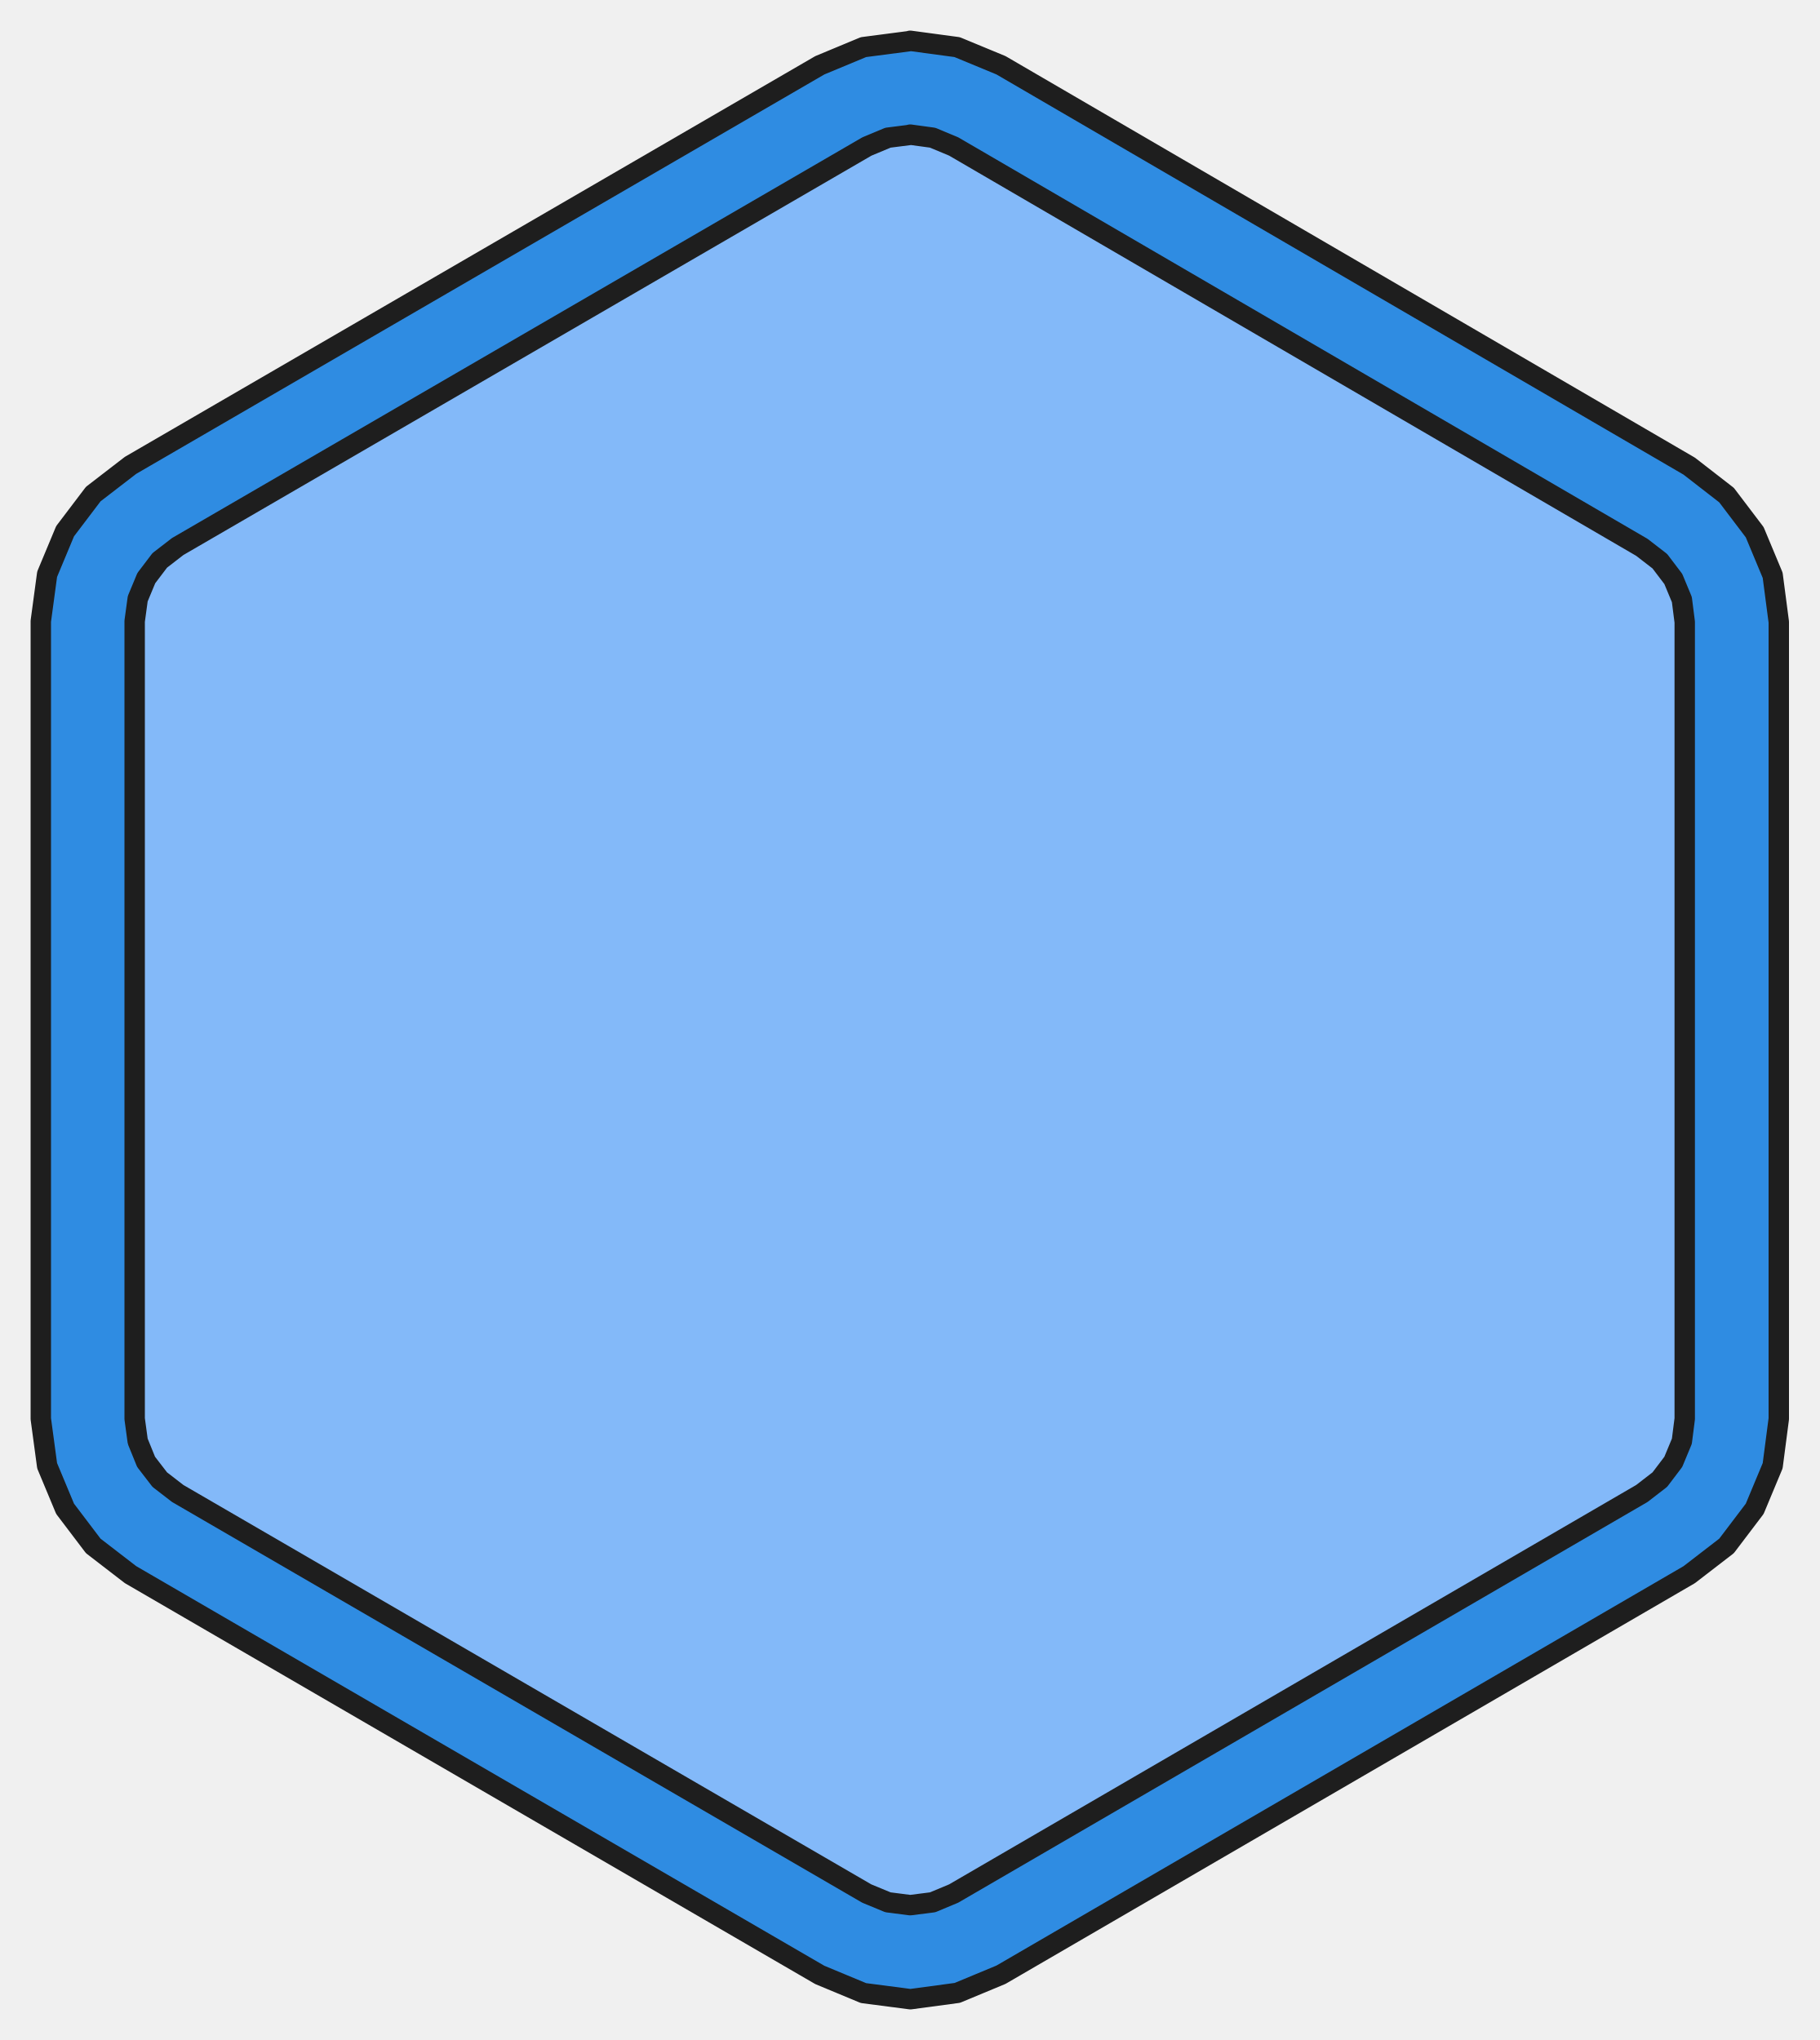
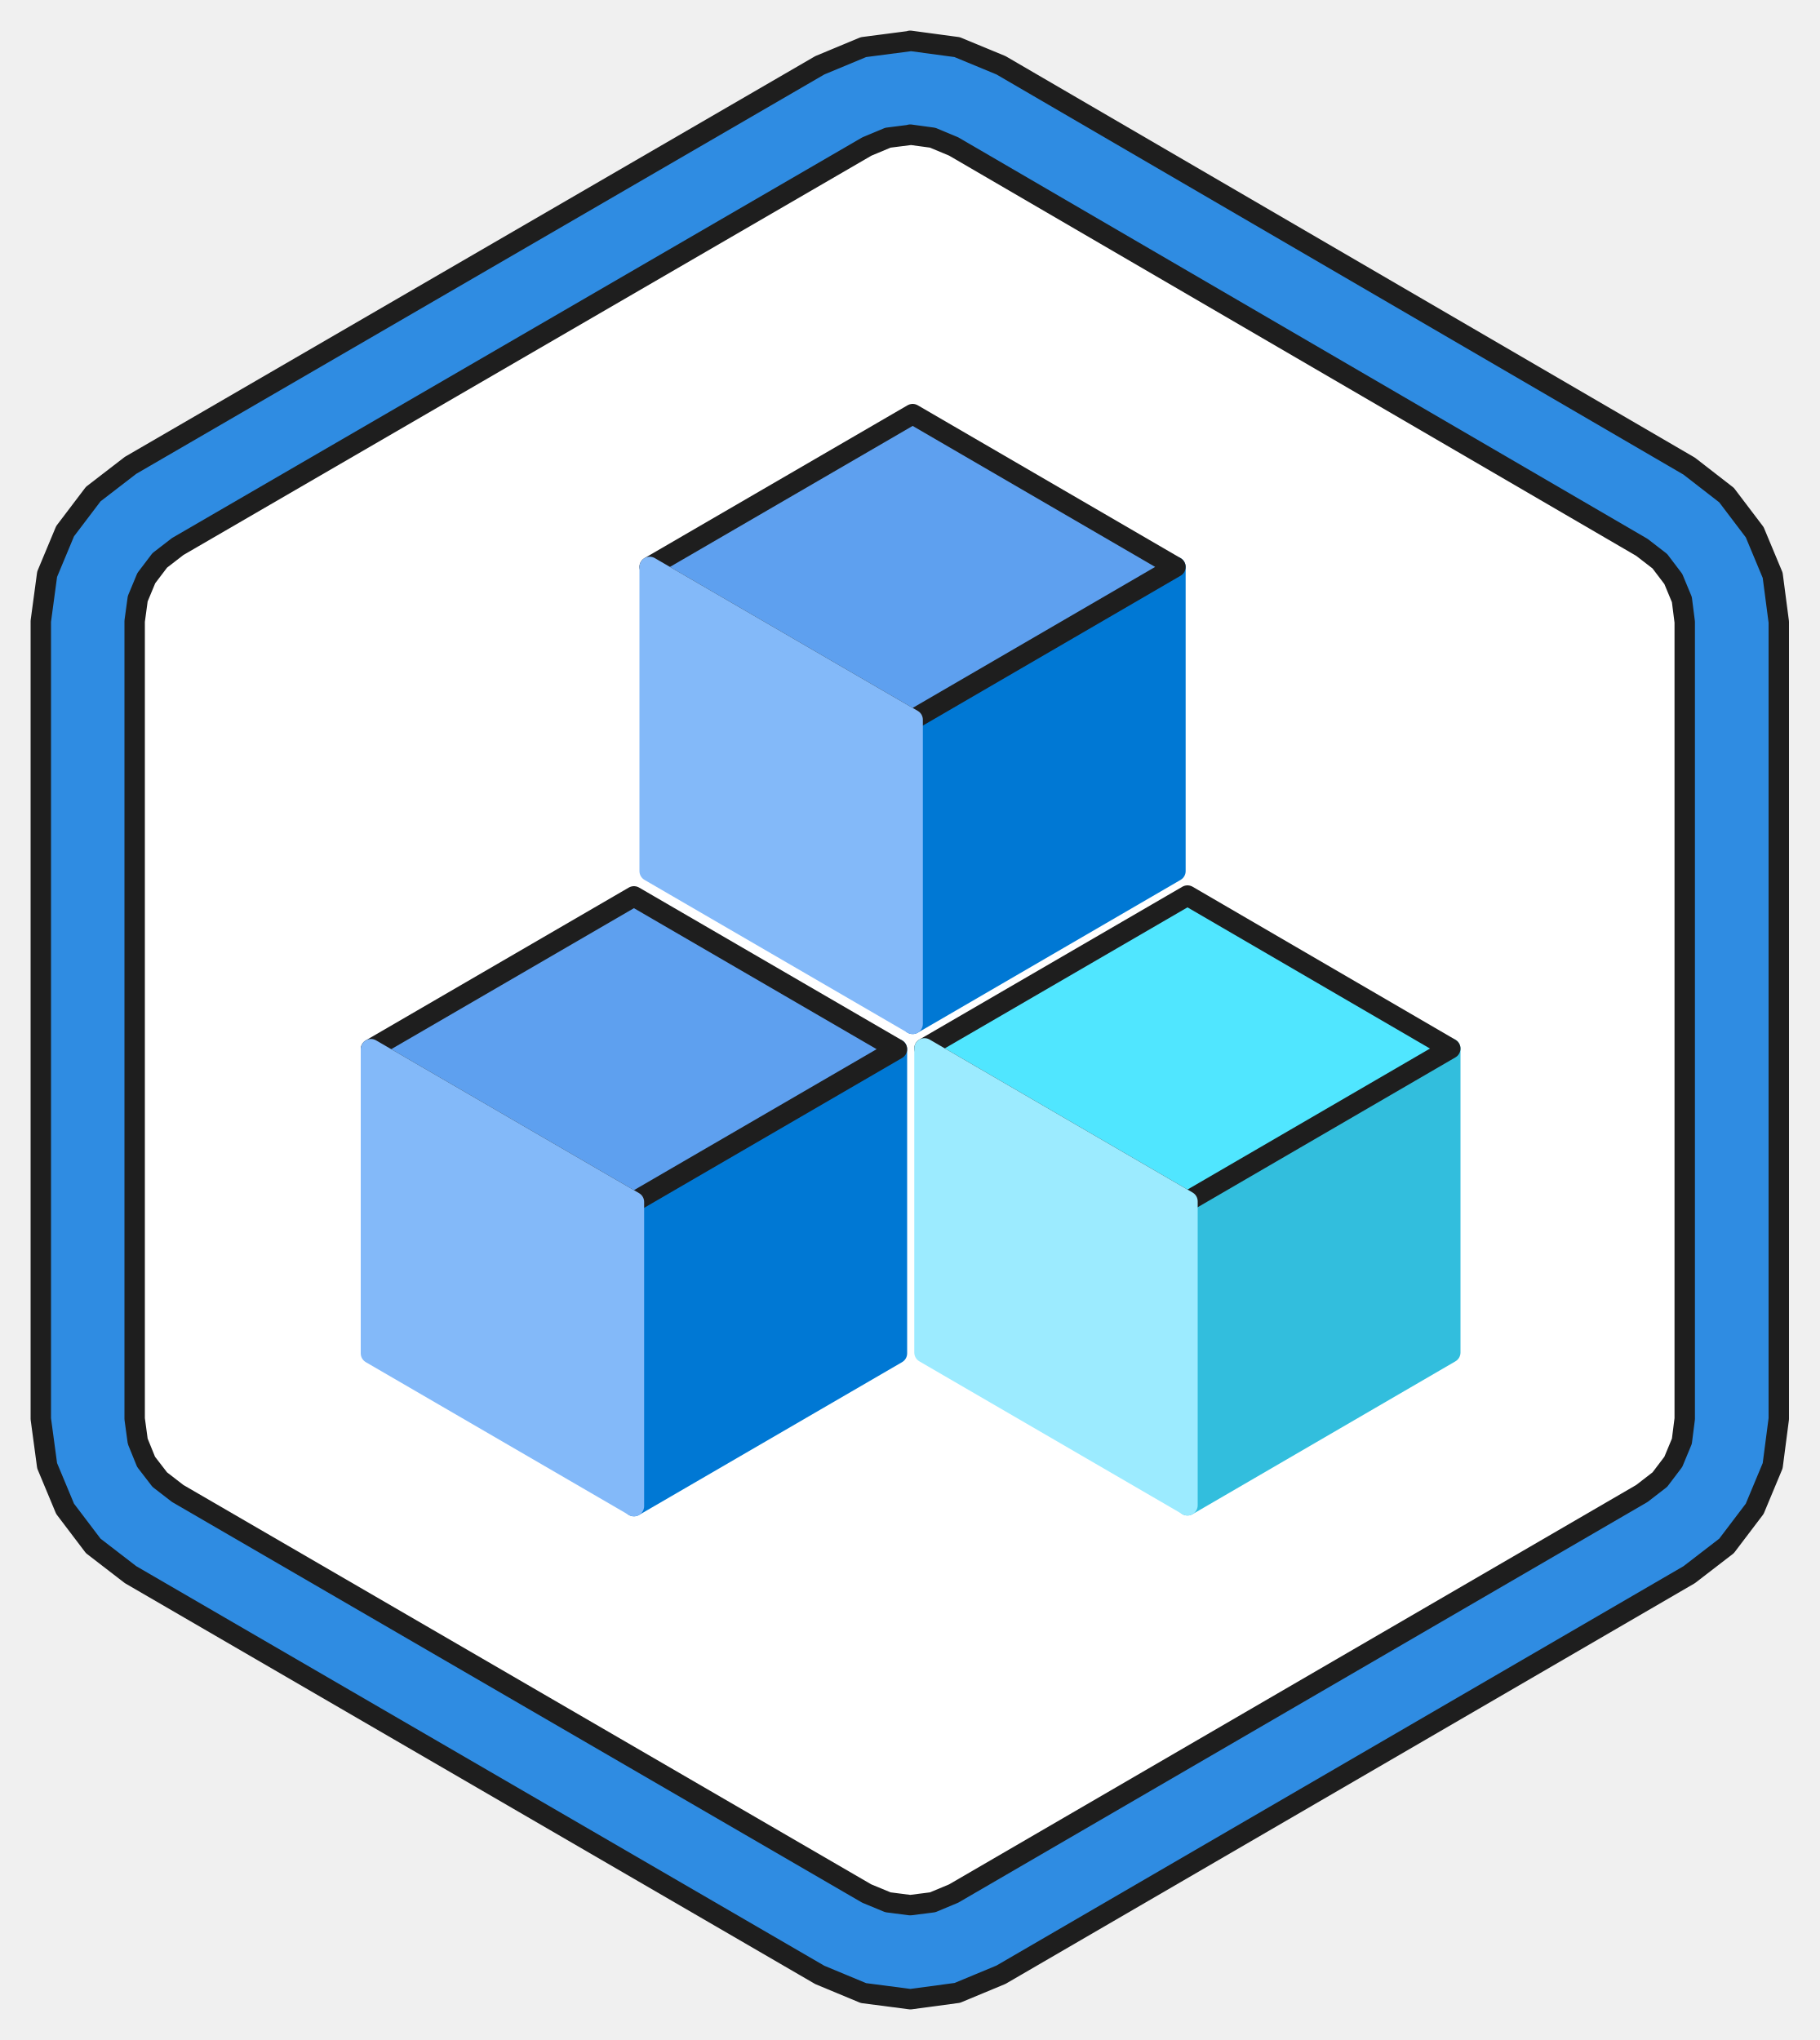
<svg xmlns="http://www.w3.org/2000/svg" viewBox="3.41 -2.00 89.18 100.00">
  <path d="M47.37,49.43 L47.37,64.34 L34.48,71.83 L34.48,56.90 L47.37,49.43 Z" fill="#0078d4" stroke="#0078d4" stroke-width="1" stroke-linejoin="round" />
  <path d="M47.37,49.43 L34.48,56.92 L21.59,49.43 L34.48,41.94 L47.37,49.43 Z" fill="#5ea0ef" stroke="#1e1e1e" stroke-width="1" stroke-linejoin="round" />
  <path d="M34.48,56.92 L34.48,71.83 L21.59,64.34 L21.59,49.43 L34.48,56.92 Z" fill="#83b9f9" stroke="#83b9f9" stroke-width="1" stroke-linejoin="round" />
  <path d="M61.02,25.79 L61.02,40.70 L48.14,48.19 L48.14,33.26 L61.02,25.79 Z" fill="#0078d4" stroke="#0078d4" stroke-width="1" stroke-linejoin="round" />
  <path d="M61.02,25.79 L48.14,33.28 L35.25,25.79 L48.14,18.30 L61.02,25.79 Z" fill="#5ea0ef" stroke="#1e1e1e" stroke-width="1" stroke-linejoin="round" />
  <path d="M48.14,33.28 L48.14,48.19 L35.25,40.70 L35.25,25.79 L48.14,33.28 Z" fill="#83b9f9" stroke="#83b9f9" stroke-width="1" stroke-linejoin="round" />
  <path d="M74.49,49.40 L74.49,64.30 L61.61,71.79 L61.61,56.86 L74.49,49.40 Z" fill="#32bedd" stroke="#32bedd" stroke-width="1" stroke-linejoin="round" />
  <path d="M74.49,49.40 L61.61,56.89 L48.72,49.39 L61.61,41.90 L74.49,49.40 Z" fill="#50e6ff" stroke="#1e1e1e" stroke-width="1" stroke-linejoin="round" />
  <path d="M61.61,56.89 L61.61,71.79 L48.72,64.30 L48.72,49.39 L61.61,56.89 Z" fill="#9cebff" stroke="#9cebff" stroke-width="1" stroke-linejoin="round" />
  <path d="M48.03,0.01 L45.73,0.31 L43.59,1.20 L9.81,20.81 L7.98,22.22 L6.60,24.04 L5.72,26.15 L5.41,28.45 L5.41,67.55 L5.72,69.85 L6.60,71.96 L7.98,73.78 L9.81,75.19 L43.59,94.81 L45.73,95.70 L48.03,96.00 L50.33,95.69 L52.47,94.80 L86.20,75.19 L88.03,73.78 L89.41,71.96 L90.29,69.85 L90.59,67.55 L90.59,28.49 L90.29,26.20 L89.41,24.09 L88.03,22.27 L86.20,20.85 L52.47,1.20 L50.32,0.31 L48.02,0.00 L48.02,0.00 L48.03,0.01 Z" fill="#2f8ce2" stroke="#1e1e1e" stroke-width="1" stroke-linejoin="round" />
-   <path d="M48.02,4.60 L49.12,4.75 L50.15,5.18 L83.88,24.83 L84.76,25.51 L85.42,26.38 L85.84,27.39 L85.98,28.49 L85.98,67.55 L85.84,68.65 L85.42,69.66 L84.76,70.53 L83.88,71.21 L50.15,90.82 L49.12,91.25 L48.02,91.39 L46.93,91.25 L45.89,90.82 L12.12,71.21 L11.24,70.53 L10.57,69.66 L10.16,68.65 L10.01,67.55 L10.01,28.45 L10.16,27.35 L10.58,26.34 L11.24,25.47 L12.12,24.79 L45.90,5.18 L46.93,4.75 L48.03,4.61 L48.02,4.60 Z" fill="#83b9f9" stroke="#1e1e1e" stroke-width="1" stroke-linejoin="round" />
+   <path d="M48.02,4.60 L49.12,4.75 L50.15,5.18 L83.88,24.83 L84.76,25.51 L85.42,26.38 L85.84,27.39 L85.98,28.49 L85.98,67.55 L85.84,68.65 L85.42,69.66 L84.76,70.53 L83.88,71.21 L50.15,90.82 L49.12,91.25 L48.02,91.39 L46.93,91.25 L45.89,90.82 L12.12,71.21 L11.24,70.53 L10.57,69.66 L10.16,68.65 L10.01,67.55 L10.01,28.45 L10.16,27.35 L10.58,26.34 L11.24,25.47 L12.12,24.79 L45.90,5.18 L46.93,4.75 L48.03,4.61 L48.02,4.60 Z" fill="#ffffff" stroke="#1e1e1e" stroke-width="1" stroke-linejoin="round" />
+   <path d="M47.37,49.43 L47.37,64.34 L34.48,71.83 L34.48,56.90 L47.37,49.43 Z" fill="#0078d4" stroke="#0078d4" stroke-width="1" stroke-linejoin="round" />
+   <path d="M47.37,49.43 L34.48,56.92 L21.59,49.43 L34.48,41.94 L47.37,49.43 Z" fill="#5ea0ef" stroke="#1e1e1e" stroke-width="1" stroke-linejoin="round" />
+   <path d="M34.48,56.92 L34.48,71.83 L21.59,64.34 L21.59,49.43 L34.48,56.92 Z" fill="#83b9f9" stroke="#83b9f9" stroke-width="1" stroke-linejoin="round" />
+   <path d="M61.02,25.79 L61.02,40.70 L48.14,48.19 L48.14,33.26 L61.02,25.79 Z" fill="#0078d4" stroke="#0078d4" stroke-width="1" stroke-linejoin="round" />
+   <path d="M61.02,25.79 L48.14,33.28 L35.25,25.79 L48.14,18.30 L61.02,25.79 Z" fill="#5ea0ef" stroke="#1e1e1e" stroke-width="1" stroke-linejoin="round" />
+   <path d="M48.14,33.28 L48.14,48.19 L35.25,40.70 L35.25,25.79 L48.14,33.28 Z" fill="#83b9f9" stroke="#83b9f9" stroke-width="1" stroke-linejoin="round" />
+   <path d="M74.49,49.40 L74.49,64.30 L61.61,71.79 L61.61,56.86 L74.49,49.40 Z" fill="#32bedd" stroke="#32bedd" stroke-width="1" stroke-linejoin="round" />
+   <path d="M74.49,49.40 L61.61,56.89 L48.72,49.39 L61.61,41.90 L74.49,49.40 Z" fill="#50e6ff" stroke="#1e1e1e" stroke-width="1" stroke-linejoin="round" />
+   <path d="M61.61,56.89 L61.61,71.79 L48.72,64.30 L48.72,49.39 L61.61,56.89 Z" fill="#9cebff" stroke="#9cebff" stroke-width="1" stroke-linejoin="round" />
</svg>
